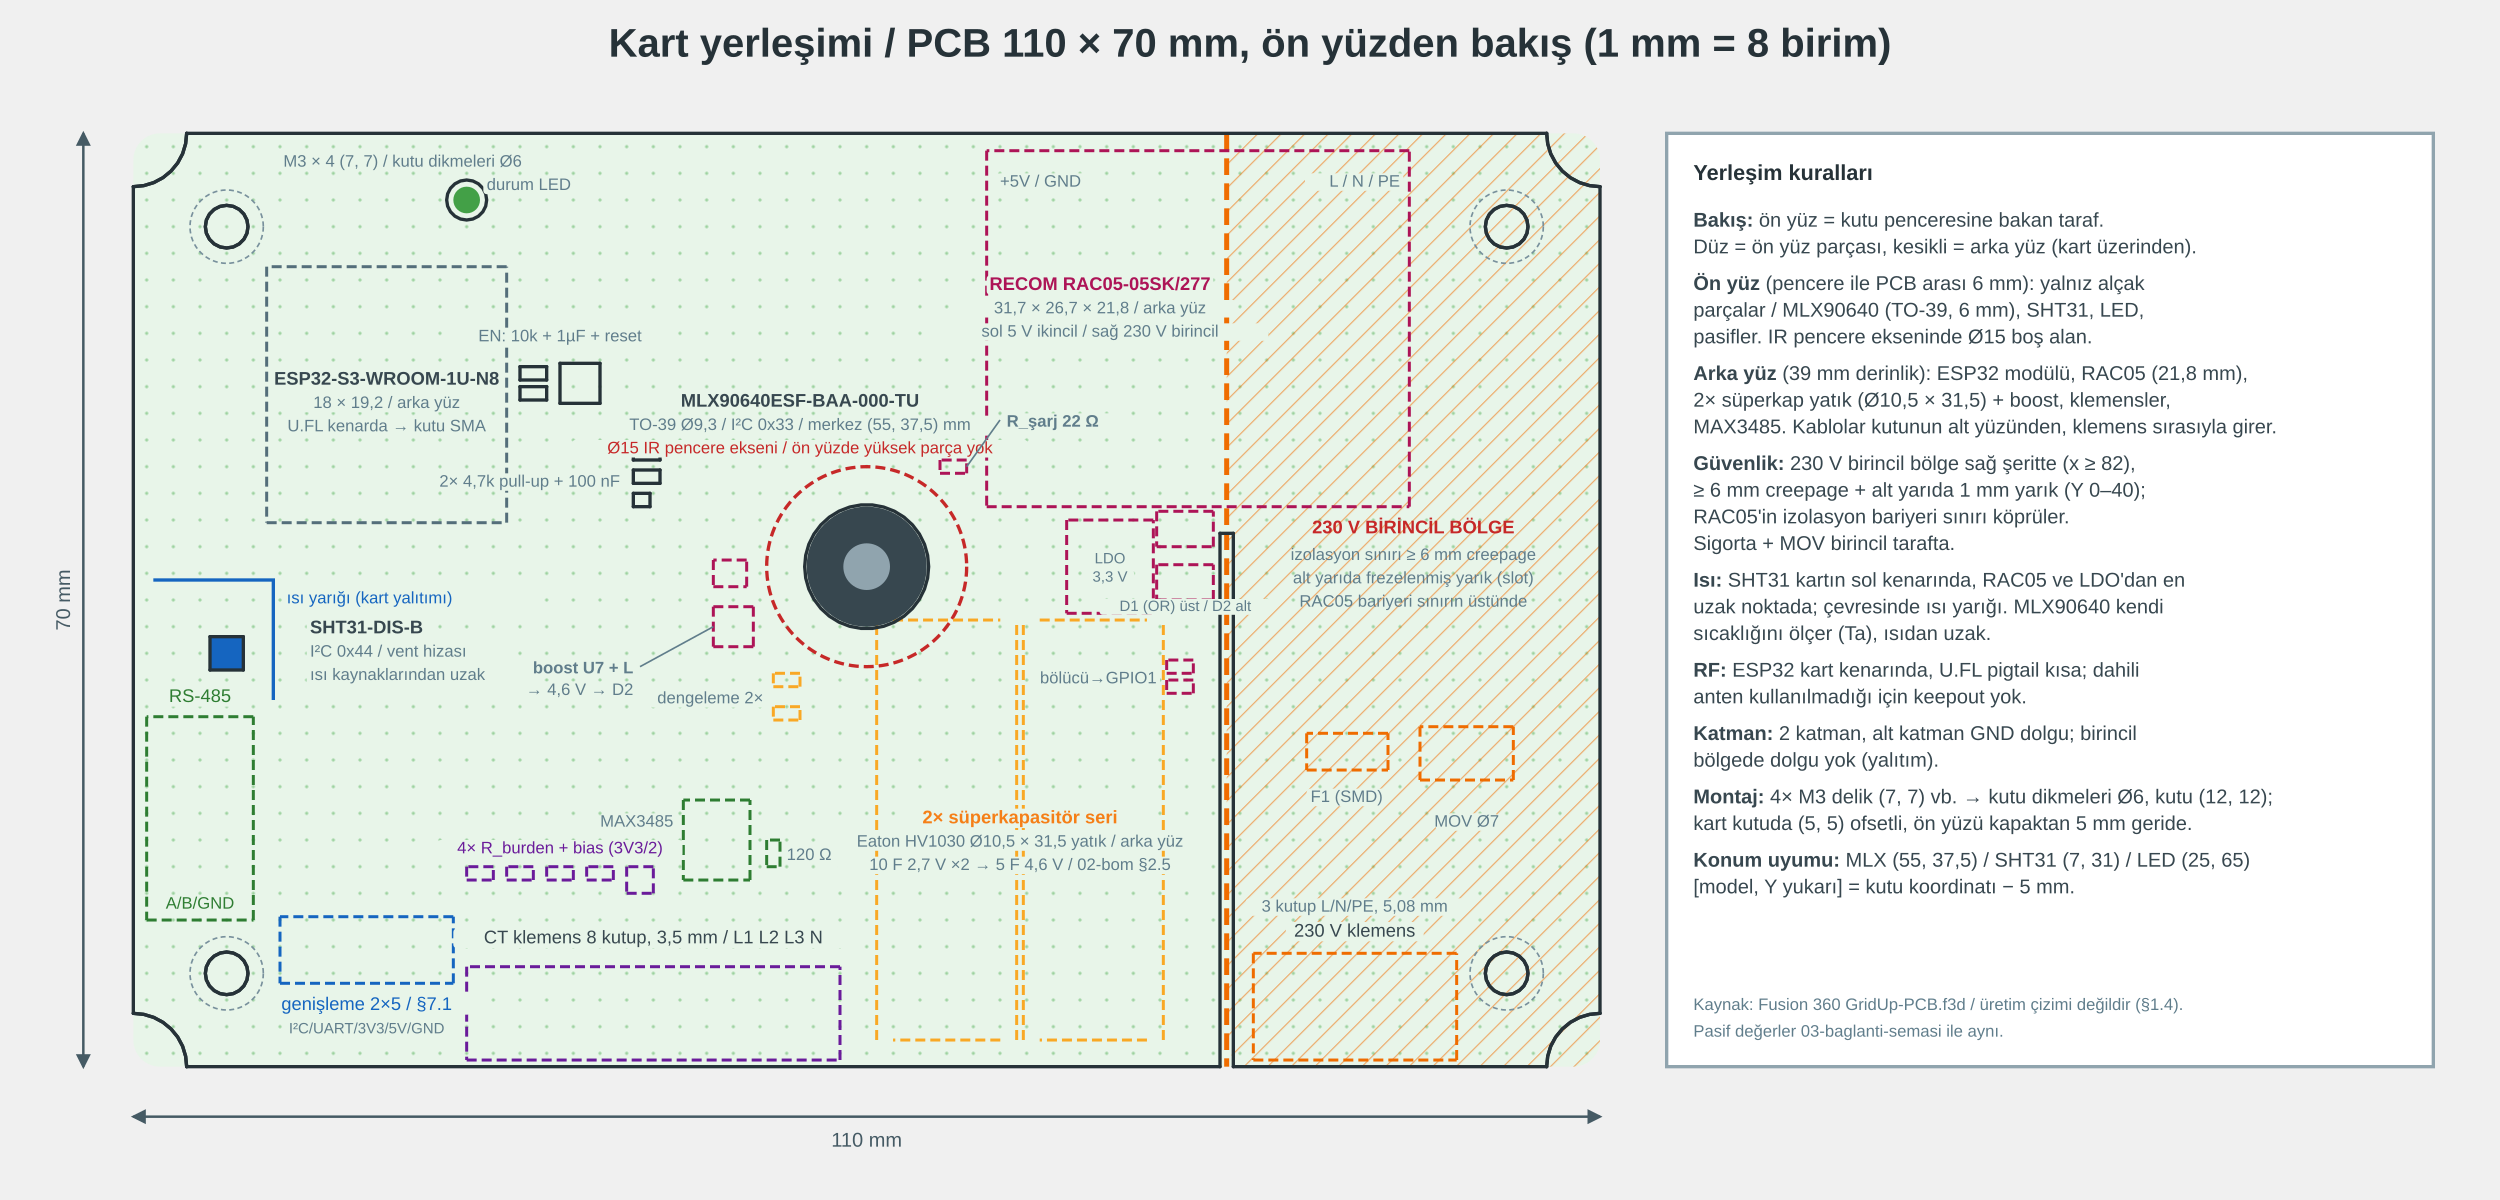
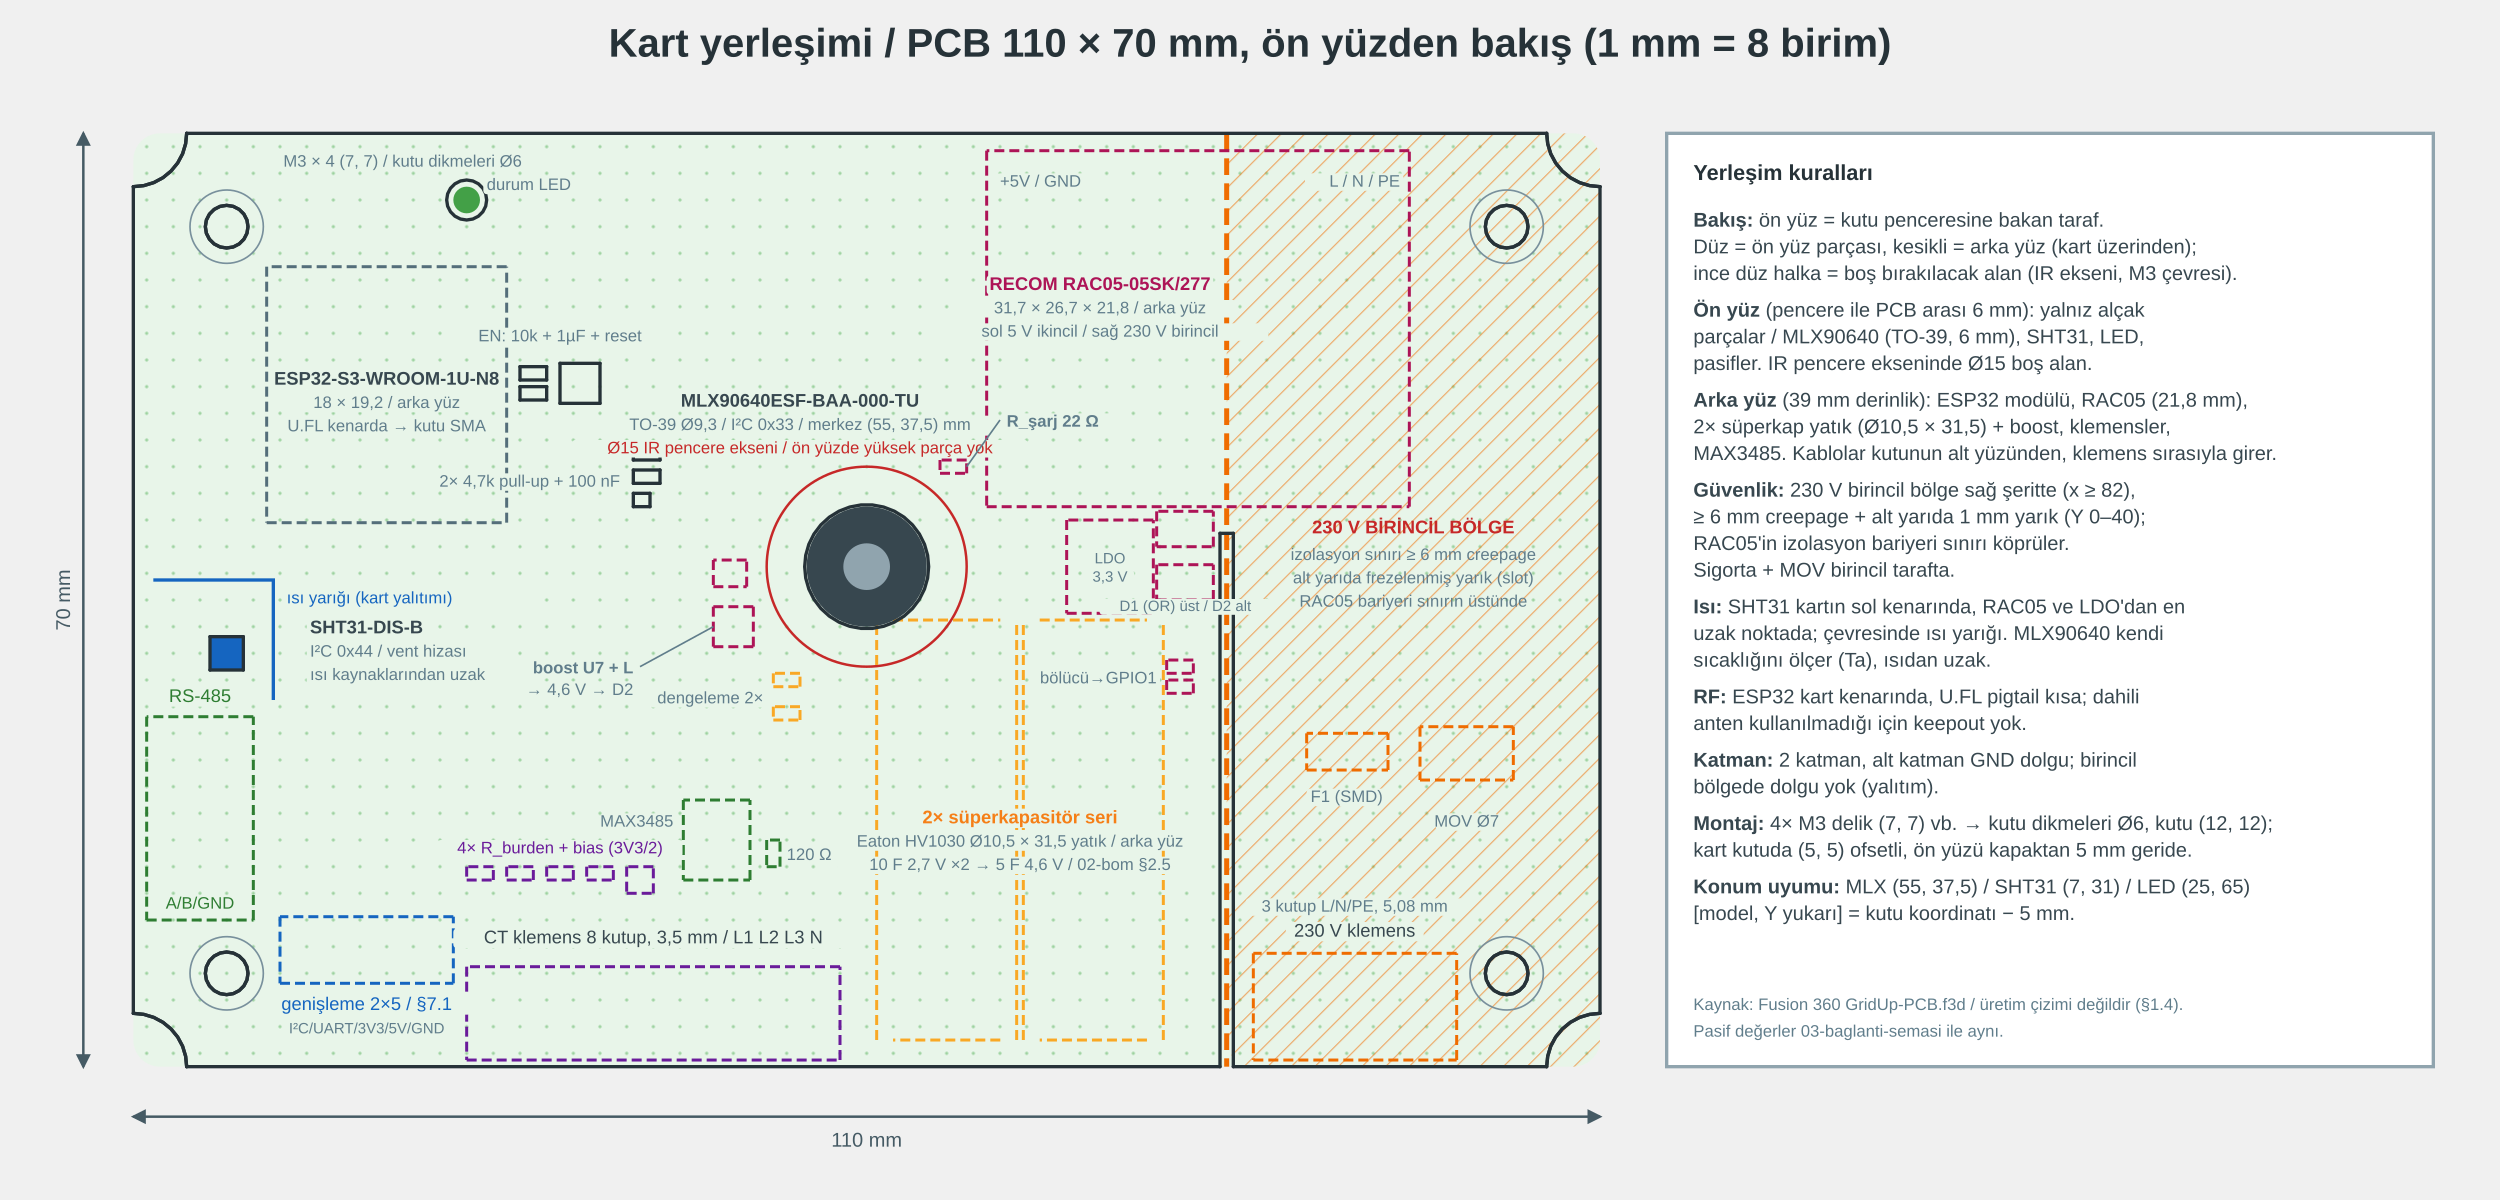
<svg xmlns="http://www.w3.org/2000/svg" viewBox="0 0 1500 720" width="100%" style="max-width:1100px;background:#fff;font-family:Arial,Helvetica,sans-serif">
  <defs>
    <marker id="dim" markerWidth="10" markerHeight="10" refX="5" refY="3" orient="auto-start-reverse">
      <path d="M0,0 L6,3 L0,6 z" fill="#455a64" />
    </marker>
    <marker id="arr" markerWidth="10" markerHeight="10" refX="6" refY="3" orient="auto">
      <path d="M0,0 L6,3 L0,6 z" fill="#c62828" />
    </marker>
  </defs>
  <text x="750" y="34" font-size="24" fill="#263238" text-anchor="middle" font-weight="700">Kart yerleşimi / PCB 110 × 70 mm, ön yüzden bakış (1 mm = 8 birim)</text>
  <defs>
    <pattern id="pcb" width="16" height="16" patternUnits="userSpaceOnUse">
      <rect width="16" height="16" fill="#e8f5e9" />
      <circle cx="8" cy="8" r="1" fill="#a5d6a7" />
    </pattern>
    <pattern id="hv" width="10" height="10" patternTransform="rotate(45)" patternUnits="userSpaceOnUse">
      <line x1="0" y1="0" x2="0" y2="10" stroke="#ef6c00" stroke-width="1.5" opacity="0.5" />
    </pattern>
  </defs>
  <rect x="80" y="80" width="880" height="560" rx="16" fill="url(#pcb)" />
  <rect x="736" y="80" width="224" height="560" rx="16" fill="url(#hv)" />
  <line x1="736" y1="80" x2="736" y2="640" stroke="#ef6c00" stroke-width="3" stroke-dasharray="10 5" />
  <text x="848" y="320" font-size="11" fill="#c62828" text-anchor="middle" font-weight="700">230 V BİRİNCİL BÖLGE</text>
  <text x="848" y="336" font-size="10" fill="#607d8b" text-anchor="middle">izolasyon sınırı ≥ 6 mm creepage</text>
  <text x="848" y="350" font-size="10" fill="#607d8b" text-anchor="middle">alt yarıda frezelenmiş yarık (slot)</text>
  <text x="848" y="364" font-size="10" fill="#607d8b" text-anchor="middle">RAC05 bariyeri sınırın üstünde</text>
-   <circle cx="520" cy="340" r="60" fill="none" stroke="#c62828" stroke-width="2" stroke-dasharray="6 3" />
-   <circle cx="136" cy="584" r="22" fill="none" stroke="#78909c" stroke-width="1" stroke-dasharray="3 2" />
-   <circle cx="904" cy="584" r="22" fill="none" stroke="#78909c" stroke-width="1" stroke-dasharray="3 2" />
-   <circle cx="136" cy="136" r="22" fill="none" stroke="#78909c" stroke-width="1" stroke-dasharray="3 2" />
-   <circle cx="904" cy="136" r="22" fill="none" stroke="#78909c" stroke-width="1" stroke-dasharray="3 2" />
+   <circle cx="520" cy="340" r="60" fill="none" stroke="#c62828" stroke-width="1.5" />
+   <circle cx="136" cy="584" r="22" fill="none" stroke="#78909c" stroke-width="1" />
+   <circle cx="904" cy="584" r="22" fill="none" stroke="#78909c" stroke-width="1" />
+   <circle cx="136" cy="136" r="22" fill="none" stroke="#78909c" stroke-width="1" />
+   <circle cx="904" cy="136" r="22" fill="none" stroke="#78909c" stroke-width="1" />
  <text x="170" y="100" font-size="10" fill="#607d8b">M3 × 4 (7, 7) / kutu dikmeleri Ø6</text>
  <g fill="none" stroke-width="1.8" stroke-dasharray="6 3" stroke-linejoin="round">
    <polyline points="160,313.6 304,313.6" stroke="#546e7a" />
    <polyline points="304,313.6 304,160" stroke="#546e7a" />
    <polyline points="304,160 160,160" stroke="#546e7a" />
    <polyline points="160,160 160,313.6" stroke="#546e7a" />
    <polyline points="592,304 845.6,304" stroke="#ad1457" />
    <polyline points="845.6,304 845.6,90.4" stroke="#ad1457" />
    <polyline points="845.6,90.4 592,90.4" stroke="#ad1457" />
    <polyline points="592,90.4 592,304" stroke="#ad1457" />
    <polyline points="784,462 832.8,462" stroke="#ef6c00" />
    <polyline points="832.8,462 832.8,440" stroke="#ef6c00" />
    <polyline points="832.8,440 784,440" stroke="#ef6c00" />
    <polyline points="784,440 784,462" stroke="#ef6c00" />
    <polyline points="852,468 908,468" stroke="#ef6c00" />
    <polyline points="908,468 908,436" stroke="#ef6c00" />
    <polyline points="908,436 852,436" stroke="#ef6c00" />
    <polyline points="852,436 852,468" stroke="#ef6c00" />
    <polyline points="752,636 874,636" stroke="#ef6c00" />
    <polyline points="874,636 874,572" stroke="#ef6c00" />
    <polyline points="874,572 752,572" stroke="#ef6c00" />
    <polyline points="752,572 752,636" stroke="#ef6c00" />
    <polyline points="640,368 692,368" stroke="#ad1457" />
    <polyline points="692,368 692,312" stroke="#ad1457" />
    <polyline points="692,312 640,312" stroke="#ad1457" />
    <polyline points="640,312 640,368" stroke="#ad1457" />
    <polyline points="694,328 728,328" stroke="#ad1457" />
    <polyline points="728,328 728,306.8" stroke="#ad1457" />
    <polyline points="728,306.8 694,306.8" stroke="#ad1457" />
    <polyline points="694,306.8 694,328" stroke="#ad1457" />
    <polyline points="694,360 728,360" stroke="#ad1457" />
    <polyline points="728,360 728,338.8" stroke="#ad1457" />
    <polyline points="728,338.8 694,338.8" stroke="#ad1457" />
    <polyline points="694,338.8 694,360" stroke="#ad1457" />
    <polyline points="564,284 580,284" stroke="#ad1457" />
    <polyline points="580,284 580,276" stroke="#ad1457" />
    <polyline points="580,276 564,276" stroke="#ad1457" />
    <polyline points="564,276 564,284" stroke="#ad1457" />
    <polyline points="700,404 716,404" stroke="#ad1457" />
    <polyline points="716,404 716,396" stroke="#ad1457" />
    <polyline points="716,396 700,396" stroke="#ad1457" />
    <polyline points="700,396 700,404" stroke="#ad1457" />
    <polyline points="700,416 716,416" stroke="#ad1457" />
    <polyline points="716,416 716,408" stroke="#ad1457" />
    <polyline points="716,408 700,408" stroke="#ad1457" />
    <polyline points="700,408 700,416" stroke="#ad1457" />
    <polyline points="428,352 448,352" stroke="#ad1457" />
    <polyline points="448,352 448,336" stroke="#ad1457" />
    <polyline points="448,336 428,336" stroke="#ad1457" />
    <polyline points="428,336 428,352" stroke="#ad1457" />
    <polyline points="428,388 452,388" stroke="#ad1457" />
    <polyline points="452,388 452,364" stroke="#ad1457" />
    <polyline points="452,364 428,364" stroke="#ad1457" />
    <polyline points="428,364 428,388" stroke="#ad1457" />
    <polyline points="464,432 480,432" stroke="#f9a825" />
    <polyline points="480,432 480,424" stroke="#f9a825" />
    <polyline points="480,424 464,424" stroke="#f9a825" />
    <polyline points="464,424 464,432" stroke="#f9a825" />
    <polyline points="464,412 480,412" stroke="#f9a825" />
    <polyline points="480,412 480,404" stroke="#f9a825" />
    <polyline points="480,404 464,404" stroke="#f9a825" />
    <polyline points="464,404 464,412" stroke="#f9a825" />
    <polyline points="600.176,624 595,624 589,624 582.368,624 575.296,624 568,624 560.704,624 553.632,624 547,624 541,624 535.824,624" stroke="#f9a825" />
    <polyline points="535.824,372 541,372 547,372 553.632,372 560.704,372 568,372 575.296,372 582.368,372 589,372 595,372 600.176,372" stroke="#f9a825" />
    <polyline points="526,624 526,372" stroke="#f9a825" />
    <polyline points="610,624 610,372" stroke="#f9a825" />
    <polyline points="688.176,624 683,624 677,624 670.368,624 663.296,624 656,624 648.704,624 641.632,624 635,624 629,624 623.824,624" stroke="#f9a825" />
    <polyline points="623.824,372 629,372 635,372 641.632,372 648.704,372 656,372 663.296,372 670.368,372 677,372 683,372 688.176,372" stroke="#f9a825" />
    <polyline points="614,624 614,372" stroke="#f9a825" />
    <polyline points="698,624 698,372" stroke="#f9a825" />
    <polyline points="410,528 450,528" stroke="#2e7d32" />
    <polyline points="450,528 450,480" stroke="#2e7d32" />
    <polyline points="450,480 410,480" stroke="#2e7d32" />
    <polyline points="410,480 410,528" stroke="#2e7d32" />
    <polyline points="460,520 468,520" stroke="#2e7d32" />
    <polyline points="468,520 468,504" stroke="#2e7d32" />
    <polyline points="468,504 460,504" stroke="#2e7d32" />
    <polyline points="460,504 460,520" stroke="#2e7d32" />
    <polyline points="88,552 152,552" stroke="#2e7d32" />
    <polyline points="152,552 152,430" stroke="#2e7d32" />
    <polyline points="152,430 88,430" stroke="#2e7d32" />
    <polyline points="88,430 88,552" stroke="#2e7d32" />
    <polyline points="280,528 296,528" stroke="#6a1b9a" />
    <polyline points="296,528 296,520" stroke="#6a1b9a" />
    <polyline points="296,520 280,520" stroke="#6a1b9a" />
    <polyline points="280,520 280,528" stroke="#6a1b9a" />
    <polyline points="304,528 320,528" stroke="#6a1b9a" />
    <polyline points="320,528 320,520" stroke="#6a1b9a" />
    <polyline points="320,520 304,520" stroke="#6a1b9a" />
    <polyline points="304,520 304,528" stroke="#6a1b9a" />
    <polyline points="328,528 344,528" stroke="#6a1b9a" />
    <polyline points="344,528 344,520" stroke="#6a1b9a" />
    <polyline points="344,520 328,520" stroke="#6a1b9a" />
    <polyline points="328,520 328,528" stroke="#6a1b9a" />
    <polyline points="352,528 368,528" stroke="#6a1b9a" />
    <polyline points="368,528 368,520" stroke="#6a1b9a" />
    <polyline points="368,520 352,520" stroke="#6a1b9a" />
    <polyline points="352,520 352,528" stroke="#6a1b9a" />
    <polyline points="376,536 392,536" stroke="#6a1b9a" />
    <polyline points="392,536 392,520" stroke="#6a1b9a" />
    <polyline points="392,520 376,520" stroke="#6a1b9a" />
    <polyline points="376,520 376,536" stroke="#6a1b9a" />
    <polyline points="280,636 504,636" stroke="#6a1b9a" />
    <polyline points="504,636 504,580" stroke="#6a1b9a" />
    <polyline points="504,580 280,580" stroke="#6a1b9a" />
    <polyline points="280,580 280,636" stroke="#6a1b9a" />
    <polyline points="168,590 272,590" stroke="#1565c0" />
    <polyline points="272,590 272,550" stroke="#1565c0" />
    <polyline points="272,550 168,550" stroke="#1565c0" />
    <polyline points="168,550 168,590" stroke="#1565c0" />
  </g>
  <circle cx="520" cy="340" r="36" fill="#37474f" />
  <circle cx="520" cy="340" r="14" fill="#90a4ae" />
  <rect x="126" y="382" width="20" height="20" fill="#1565c0" />
  <circle cx="280" cy="120" r="8" fill="#43a047" />
  <g transform="translate(80,80)">
    <polyline points="32,0 31.38,6.24 29.57,12.25 26.61,17.78 22.62,22.62 17.78,26.61 12.25,29.57 6.24,31.38 0,32" fill="none" stroke="#263238" stroke-width="2" stroke-linejoin="round" stroke-linecap="round" />
    <polyline points="0,32 6.24,31.38 12.25,29.57 17.78,26.61 22.62,22.62 26.61,17.78 29.57,12.25 31.38,6.24 32,0" fill="none" stroke="#263238" stroke-width="2" stroke-linejoin="round" stroke-linecap="round" />
    <polyline points="32,560 31.38,553.76 29.57,547.75 26.61,542.22 22.62,537.38 17.78,533.39 12.25,530.43 6.24,528.62 0,528" fill="none" stroke="#263238" stroke-width="2" stroke-linejoin="round" stroke-linecap="round" />
    <polyline points="0,528 6.24,528.62 12.25,530.43 17.78,533.39 22.62,537.38 26.61,542.22 29.57,547.75 31.38,553.76 32,560" fill="none" stroke="#263238" stroke-width="2" stroke-linejoin="round" stroke-linecap="round" />
    <polyline points="660,240 660,560" fill="none" stroke="#263238" stroke-width="2" stroke-linejoin="round" stroke-linecap="round" />
    <polyline points="652,240 660,240" fill="none" stroke="#263238" stroke-width="2" stroke-linejoin="round" stroke-linecap="round" />
    <polyline points="652,560 652,240" fill="none" stroke="#263238" stroke-width="2" stroke-linejoin="round" stroke-linecap="round" />
    <polyline points="43.2,56 43.82,52.05 45.65,48.48 48.48,45.65 52.05,43.82 56,43.2 59.95,43.82 63.52,45.65 66.35,48.48 68.18,52.05 68.8,56 68.18,59.95 66.35,63.52 63.52,66.35 59.95,68.18 56,68.8 52.05,68.18 48.48,66.35 45.65,63.52 43.82,59.95 43.2,56" fill="none" stroke="#263238" stroke-width="2" stroke-linejoin="round" stroke-linecap="round" />
    <polyline points="43.2,56 43.82,59.95 45.65,63.52 48.48,66.35 52.05,68.18 56,68.8 59.95,68.18 63.52,66.35 66.35,63.52 68.18,59.95 68.8,56 68.18,52.05 66.35,48.48 63.52,45.65 59.95,43.82 56,43.2 52.05,43.82 48.48,45.65 45.65,48.48 43.82,52.05 43.2,56" fill="none" stroke="#263238" stroke-width="2" stroke-linejoin="round" stroke-linecap="round" />
    <polyline points="811.2,504 811.82,500.05 813.65,496.48 816.48,493.65 820.05,491.82 824,491.2 827.95,491.82 831.52,493.65 834.35,496.48 836.18,500.05 836.8,504 836.18,507.95 834.35,511.52 831.52,514.35 827.95,516.18 824,516.8 820.05,516.18 816.48,514.35 813.65,511.52 811.82,507.95 811.2,504" fill="none" stroke="#263238" stroke-width="2" stroke-linejoin="round" stroke-linecap="round" />
    <polyline points="811.2,504 811.82,507.95 813.65,511.52 816.48,514.35 820.05,516.18 824,516.8 827.95,516.18 831.52,514.35 834.35,511.52 836.18,507.95 836.8,504 836.18,500.05 834.35,496.48 831.52,493.65 827.95,491.82 824,491.2 820.05,491.82 816.48,493.65 813.65,496.48 811.82,500.05 811.2,504" fill="none" stroke="#263238" stroke-width="2" stroke-linejoin="round" stroke-linecap="round" />
    <polyline points="811.2,56 811.82,52.05 813.65,48.48 816.48,45.65 820.05,43.82 824,43.2 827.95,43.82 831.52,45.65 834.35,48.48 836.18,52.05 836.8,56 836.18,59.95 834.35,63.52 831.52,66.35 827.95,68.18 824,68.8 820.05,68.18 816.48,66.35 813.65,63.52 811.82,59.95 811.2,56" fill="none" stroke="#263238" stroke-width="2" stroke-linejoin="round" stroke-linecap="round" />
    <polyline points="811.2,56 811.82,59.95 813.65,63.52 816.48,66.35 820.05,68.18 824,68.8 827.95,68.18 831.52,66.35 834.35,63.52 836.18,59.95 836.8,56 836.18,52.05 834.35,48.48 831.52,45.65 827.95,43.82 824,43.2 820.05,43.82 816.48,45.65 813.65,48.48 811.82,52.05 811.2,56" fill="none" stroke="#263238" stroke-width="2" stroke-linejoin="round" stroke-linecap="round" />
    <polyline points="43.2,504 43.82,500.05 45.65,496.48 48.48,493.65 52.05,491.82 56,491.2 59.95,491.82 63.52,493.65 66.35,496.48 68.18,500.05 68.8,504 68.18,507.95 66.35,511.52 63.52,514.35 59.95,516.18 56,516.8 52.05,516.18 48.48,514.35 45.65,511.52 43.82,507.95 43.2,504" fill="none" stroke="#263238" stroke-width="2" stroke-linejoin="round" stroke-linecap="round" />
    <polyline points="43.2,504 43.82,507.95 45.65,511.52 48.48,514.35 52.05,516.18 56,516.8 59.95,516.18 63.52,514.35 66.35,511.52 68.18,507.95 68.8,504 68.18,500.05 66.35,496.48 63.52,493.65 59.95,491.82 56,491.2 52.05,491.82 48.48,493.65 45.65,496.48 43.82,500.05 43.2,504" fill="none" stroke="#263238" stroke-width="2" stroke-linejoin="round" stroke-linecap="round" />
    <polyline points="848,560 848.62,553.76 850.43,547.75 853.39,542.22 857.38,537.38 862.22,533.39 867.75,530.43 873.76,528.62 880,528" fill="none" stroke="#263238" stroke-width="2" stroke-linejoin="round" stroke-linecap="round" />
    <polyline points="880,528 873.76,528.62 867.75,530.43 862.22,533.39 857.38,537.38 853.39,542.22 850.43,547.75 848.62,553.76 848,560" fill="none" stroke="#263238" stroke-width="2" stroke-linejoin="round" stroke-linecap="round" />
    <polyline points="880,32 873.76,31.38 867.75,29.57 862.22,26.61 857.38,22.62 853.39,17.78 850.43,12.25 848.62,6.24 848,0" fill="none" stroke="#263238" stroke-width="2" stroke-linejoin="round" stroke-linecap="round" />
    <polyline points="848,0 848.62,6.24 850.43,12.25 853.39,17.78 857.38,22.62 862.22,26.61 867.75,29.57 873.76,31.38 880,32" fill="none" stroke="#263238" stroke-width="2" stroke-linejoin="round" stroke-linecap="round" />
    <polyline points="660,560 848,560" fill="none" stroke="#263238" stroke-width="2" stroke-linejoin="round" stroke-linecap="round" />
    <polyline points="32,560 652,560" fill="none" stroke="#263238" stroke-width="2" stroke-linejoin="round" stroke-linecap="round" />
    <polyline points="848,0 32,0" fill="none" stroke="#263238" stroke-width="2" stroke-linejoin="round" stroke-linecap="round" />
    <polyline points="0,32 0,528" fill="none" stroke="#263238" stroke-width="2" stroke-linejoin="round" stroke-linecap="round" />
    <polyline points="880,528 880,32" fill="none" stroke="#263238" stroke-width="2" stroke-linejoin="round" stroke-linecap="round" />
    <polyline points="402.8,260 403.43,266.83 405.31,273.44 408.37,279.58 412.51,285.06 417.58,289.69 423.42,293.3 429.82,295.78 436.57,297.04 443.43,297.04 450.18,295.78 456.58,293.3 462.42,289.69 467.49,285.06 471.63,279.58 474.69,273.44 476.57,266.83 477.2,260 476.57,253.17 474.69,246.56 471.63,240.42 467.49,234.94 462.42,230.31 456.58,226.7 450.18,224.22 443.43,222.96 436.57,222.96 429.82,224.22 423.42,226.7 417.58,230.31 412.51,234.94 408.37,240.42 405.31,246.56 403.43,253.17 402.8,260" fill="none" stroke="#263238" stroke-width="2" stroke-linejoin="round" stroke-linecap="round" />
    <polyline points="66,302 46,302" fill="none" stroke="#263238" stroke-width="2" stroke-linejoin="round" stroke-linecap="round" />
    <polyline points="66,322 66,302" fill="none" stroke="#263238" stroke-width="2" stroke-linejoin="round" stroke-linecap="round" />
    <polyline points="46,322 66,322" fill="none" stroke="#263238" stroke-width="2" stroke-linejoin="round" stroke-linecap="round" />
    <polyline points="46,302 46,322" fill="none" stroke="#263238" stroke-width="2" stroke-linejoin="round" stroke-linecap="round" />
    <polyline points="188,40 188.58,43.71 190.29,47.06 192.94,49.71 196.29,51.42 200,52 203.71,51.42 207.06,49.71 209.71,47.06 211.42,43.71 212,40 211.42,36.29 209.71,32.94 207.06,30.29 203.71,28.58 200,28 196.29,28.58 192.94,30.29 190.29,32.94 188.58,36.29 188,40" fill="none" stroke="#263238" stroke-width="2" stroke-linejoin="round" stroke-linecap="round" />
    <polyline points="316,188 300,188" fill="none" stroke="#263238" stroke-width="2" stroke-linejoin="round" stroke-linecap="round" />
    <polyline points="316,196 316,188" fill="none" stroke="#263238" stroke-width="2" stroke-linejoin="round" stroke-linecap="round" />
    <polyline points="300,196 316,196" fill="none" stroke="#263238" stroke-width="2" stroke-linejoin="round" stroke-linecap="round" />
    <polyline points="300,188 300,196" fill="none" stroke="#263238" stroke-width="2" stroke-linejoin="round" stroke-linecap="round" />
    <polyline points="316,202 300,202" fill="none" stroke="#263238" stroke-width="2" stroke-linejoin="round" stroke-linecap="round" />
    <polyline points="316,210 316,202" fill="none" stroke="#263238" stroke-width="2" stroke-linejoin="round" stroke-linecap="round" />
    <polyline points="300,210 316,210" fill="none" stroke="#263238" stroke-width="2" stroke-linejoin="round" stroke-linecap="round" />
    <polyline points="300,202 300,210" fill="none" stroke="#263238" stroke-width="2" stroke-linejoin="round" stroke-linecap="round" />
    <polyline points="310,216 300,216" fill="none" stroke="#263238" stroke-width="2" stroke-linejoin="round" stroke-linecap="round" />
    <polyline points="310,224 310,216" fill="none" stroke="#263238" stroke-width="2" stroke-linejoin="round" stroke-linecap="round" />
    <polyline points="300,224 310,224" fill="none" stroke="#263238" stroke-width="2" stroke-linejoin="round" stroke-linecap="round" />
    <polyline points="300,216 300,224" fill="none" stroke="#263238" stroke-width="2" stroke-linejoin="round" stroke-linecap="round" />
    <polyline points="248,140 232,140" fill="none" stroke="#263238" stroke-width="2" stroke-linejoin="round" stroke-linecap="round" />
    <polyline points="248,148 248,140" fill="none" stroke="#263238" stroke-width="2" stroke-linejoin="round" stroke-linecap="round" />
    <polyline points="232,148 248,148" fill="none" stroke="#263238" stroke-width="2" stroke-linejoin="round" stroke-linecap="round" />
    <polyline points="232,140 232,148" fill="none" stroke="#263238" stroke-width="2" stroke-linejoin="round" stroke-linecap="round" />
    <polyline points="248,152 232,152" fill="none" stroke="#263238" stroke-width="2" stroke-linejoin="round" stroke-linecap="round" />
    <polyline points="248,160 248,152" fill="none" stroke="#263238" stroke-width="2" stroke-linejoin="round" stroke-linecap="round" />
    <polyline points="232,160 248,160" fill="none" stroke="#263238" stroke-width="2" stroke-linejoin="round" stroke-linecap="round" />
    <polyline points="232,152 232,160" fill="none" stroke="#263238" stroke-width="2" stroke-linejoin="round" stroke-linecap="round" />
    <polyline points="280,138 256,138" fill="none" stroke="#263238" stroke-width="2" stroke-linejoin="round" stroke-linecap="round" />
    <polyline points="280,162 280,138" fill="none" stroke="#263238" stroke-width="2" stroke-linejoin="round" stroke-linecap="round" />
    <polyline points="256,162 280,162" fill="none" stroke="#263238" stroke-width="2" stroke-linejoin="round" stroke-linecap="round" />
    <polyline points="256,138 256,162" fill="none" stroke="#263238" stroke-width="2" stroke-linejoin="round" stroke-linecap="round" />
  </g>
  <rect x="405.4" y="235.2" width="149.2" height="11.6" rx="2" fill="#e8f5e9" />
  <text x="480" y="244" font-size="11" fill="#37474f" text-anchor="middle" font-weight="700">MLX90640ESF-BAA-000-TU</text>
  <rect x="357" y="250" width="246" height="10.5" rx="2" fill="#e8f5e9" />
  <text x="480" y="258" font-size="10" fill="#607d8b" text-anchor="middle">TO-39 Ø9,3 / I²C 0x33 / merkez (55, 37,5) mm</text>
  <rect x="343.2" y="264" width="273.5" height="10.5" rx="2" fill="#e8f5e9" />
  <text x="480" y="272" font-size="10" fill="#c62828" text-anchor="middle">Ø15 IR pencere ekseni / ön yüzde yüksek parça yok</text>
  <rect x="238" y="284" width="136" height="10.5" rx="2" fill="#e8f5e9" />
  <text x="372" y="292" font-size="10" fill="#607d8b" text-anchor="end">2× 4,7k pull-up + 100 nF</text>
  <rect x="184" y="371.2" width="76.6" height="11.6" rx="2" fill="#e8f5e9" />
  <text x="186" y="380" font-size="11" fill="#37474f" font-weight="700">SHT31-DIS-B</text>
  <rect x="184" y="386" width="125" height="10.5" rx="2" fill="#e8f5e9" />
  <text x="186" y="394" font-size="10" fill="#607d8b">I²C 0x44 / vent hizası</text>
  <rect x="184" y="400" width="130.5" height="10.5" rx="2" fill="#e8f5e9" />
  <text x="186" y="408" font-size="10" fill="#607d8b">ısı kaynaklarından uzak</text>
  <path d="M92 348 h72 v72" fill="none" stroke="#1565c0" stroke-width="2" />
  <rect x="170" y="354" width="147" height="10.5" rx="2" fill="#e8f5e9" />
  <text x="172" y="362" font-size="10" fill="#1565c0">ısı yarığı (kart yalıtımı)</text>
  <rect x="290" y="106" width="53.5" height="10.5" rx="2" fill="#e8f5e9" />
  <text x="292" y="114" font-size="10" fill="#607d8b">durum LED</text>
  <rect x="276.2" y="196.8" width="119.5" height="10.5" rx="2" fill="#e8f5e9" />
  <text x="336" y="204.8" font-size="10" fill="#607d8b" text-anchor="middle">EN: 10k + 1µF + reset</text>
  <rect x="164" y="222" width="136" height="11.6" rx="2" fill="#e8f5e9" />
  <text x="232" y="230.8" font-size="11" fill="#37474f" text-anchor="middle" font-weight="700">ESP32-S3-WROOM-1U-N8</text>
  <rect x="175" y="236.8" width="114" height="10.5" rx="2" fill="#e8f5e9" />
  <text x="232" y="244.8" font-size="10" fill="#607d8b" text-anchor="middle">18 × 19,2 / arka yüz</text>
  <rect x="166.8" y="250.8" width="130.5" height="10.5" rx="2" fill="#e8f5e9" />
  <text x="232" y="258.8" font-size="10" fill="#607d8b" text-anchor="middle">U.FL kenarda → kutu SMA</text>
  <rect x="592" y="165.2" width="136" height="11.6" rx="2" fill="#e8f5e9" />
  <text x="660" y="174" font-size="11" fill="#ad1457" text-anchor="middle" font-weight="700">RECOM RAC05-05SK/277</text>
  <rect x="578.2" y="180" width="163.5" height="10.5" rx="2" fill="#e8f5e9" />
  <text x="660" y="188" font-size="10" fill="#607d8b" text-anchor="middle">31,7 × 26,7 × 21,8 / arka yüz</text>
  <rect x="559" y="194" width="202" height="10.5" rx="2" fill="#e8f5e9" />
  <text x="660" y="202" font-size="10" fill="#607d8b" text-anchor="middle">sol 5 V ikincil / sağ 230 V birincil</text>
  <rect x="598" y="104" width="53.5" height="10.5" rx="2" fill="#e8f5e9" />
  <text x="600" y="112" font-size="10" fill="#607d8b">+5V / GND</text>
  <rect x="783" y="104" width="59" height="10.5" rx="2" fill="#e8f5e9" />
  <text x="840" y="112" font-size="10" fill="#607d8b" text-anchor="end">L / N / PE</text>
  <rect x="784" y="473.2" width="48" height="10.5" rx="2" fill="#e8f5e9" />
  <text x="808" y="481.2" font-size="10" fill="#607d8b" text-anchor="middle">F1 (SMD)</text>
  <rect x="861.5" y="488" width="37" height="10.5" rx="2" fill="#e8f5e9" />
  <text x="880" y="496" font-size="10" fill="#607d8b" text-anchor="middle">MOV Ø7</text>
  <rect x="771.5" y="553.2" width="82.7" height="11.6" rx="2" fill="#e8f5e9" />
  <text x="812.8" y="562" font-size="11" fill="#37474f" text-anchor="middle">230 V klemens</text>
  <rect x="747.5" y="539" width="130.5" height="10.5" rx="2" fill="#e8f5e9" />
  <text x="812.8" y="547" font-size="10" fill="#607d8b" text-anchor="middle">3 kutup L/N/PE, 5,08 mm</text>
  <rect x="656.6" y="330.8" width="18.9" height="9.5" rx="2" fill="#e8f5e9" />
  <text x="666" y="338" font-size="9" fill="#607d8b" text-anchor="middle">LDO</text>
  <rect x="651.6" y="341.8" width="28.8" height="9.5" rx="2" fill="#e8f5e9" />
  <text x="666" y="349" font-size="9" fill="#607d8b" text-anchor="middle">3,3 V</text>
  <rect x="659.7" y="359.4" width="103" height="9.5" rx="2" fill="#e8f5e9" />
  <text x="711.2" y="366.6" font-size="9" fill="#607d8b" text-anchor="middle">D1 (OR) üst / D2 alt</text>
  <line x1="580" y1="280" x2="600" y2="252" stroke="#607d8b" stroke-width="1" />
  <rect x="602" y="248" width="70" height="10.5" rx="2" fill="#e8f5e9" />
  <text x="604" y="256" font-size="10" fill="#607d8b" font-weight="700">R_şarj 22 Ω</text>
  <rect x="626" y="402" width="70" height="10.5" rx="2" fill="#e8f5e9" />
  <text x="694" y="410" font-size="10" fill="#607d8b" text-anchor="end">bölücü→GPIO1</text>
  <rect x="537.4" y="485.2" width="149.2" height="11.6" rx="2" fill="#e8f5e9" />
  <text x="612" y="494" font-size="11" fill="#f57f17" text-anchor="middle" font-weight="700">2× süperkapasitör seri</text>
  <rect x="494.5" y="500" width="235" height="10.5" rx="2" fill="#e8f5e9" />
  <text x="612" y="508" font-size="10" fill="#607d8b" text-anchor="middle">Eaton HV1030 Ø10,5 × 31,5 yatık / arka yüz</text>
  <rect x="502.8" y="514" width="218.5" height="10.5" rx="2" fill="#e8f5e9" />
  <text x="612" y="522" font-size="10" fill="#607d8b" text-anchor="middle">10 F 2,7 V ×2 → 5 F 4,6 V / 02-bom §2.5</text>
  <line x1="428" y1="376" x2="384" y2="400" stroke="#607d8b" stroke-width="1" />
  <rect x="306" y="396" width="76" height="10.5" rx="2" fill="#e8f5e9" />
  <text x="380" y="404" font-size="10" fill="#607d8b" text-anchor="end" font-weight="700">boost U7 + L</text>
  <rect x="312" y="409" width="70" height="10.5" rx="2" fill="#e8f5e9" />
  <text x="380" y="417" font-size="10" fill="#607d8b" text-anchor="end">→ 4,6 V → D2</text>
  <rect x="390" y="414" width="70" height="10.5" rx="2" fill="#e8f5e9" />
  <text x="458" y="422" font-size="10" fill="#607d8b" text-anchor="end">dengeleme 2×</text>
  <rect x="363.5" y="488" width="42.5" height="10.5" rx="2" fill="#e8f5e9" />
  <text x="404" y="496" font-size="10" fill="#607d8b" text-anchor="end">MAX3485</text>
  <rect x="470" y="508" width="31.5" height="10.5" rx="2" fill="#e8f5e9" />
  <text x="472" y="516" font-size="10" fill="#607d8b">120 Ω</text>
  <rect x="99.8" y="412.4" width="40.3" height="11.6" rx="2" fill="#e8f5e9" />
  <text x="120" y="421.2" font-size="11" fill="#2e7d32" text-anchor="middle">RS-485</text>
  <rect x="98.8" y="537.2" width="42.5" height="10.5" rx="2" fill="#e8f5e9" />
  <text x="120" y="545.2" font-size="10" fill="#2e7d32" text-anchor="middle">A/B/GND</text>
  <rect x="262.5" y="504" width="147" height="10.5" rx="2" fill="#e8f5e9" />
  <text x="336" y="512" font-size="10" fill="#6a1b9a" text-anchor="middle">4× R_burden + bias (3V3/2)</text>
  <rect x="272" y="557.2" width="240" height="11.6" rx="2" fill="#e8f5e9" />
  <text x="392" y="566" font-size="11" fill="#37474f" text-anchor="middle">CT klemens 8 kutup, 3,5 mm / L1 L2 L3 N</text>
  <rect x="157.5" y="597.2" width="125" height="11.6" rx="2" fill="#e8f5e9" />
  <text x="220" y="606" font-size="11" fill="#1565c0" text-anchor="middle">genişleme 2×5 / §7.1</text>
  <rect x="171" y="612.8" width="98.1" height="9.5" rx="2" fill="#e8f5e9" />
  <text x="220" y="620" font-size="9" fill="#607d8b" text-anchor="middle">I²C/UART/3V3/5V/GND</text>
  <line x1="80" y1="670" x2="960" y2="670" stroke="#455a64" stroke-width="1.5" marker-start="url(#dim)" marker-end="url(#dim)" />
  <text x="520" y="688" font-size="12" fill="#455a64" text-anchor="middle">110 mm</text>
  <line x1="50" y1="80" x2="50" y2="640" stroke="#455a64" stroke-width="1.5" marker-start="url(#dim)" marker-end="url(#dim)" />
  <text x="42" y="360" font-size="12" fill="#455a64" text-anchor="middle" transform="rotate(-90 42 360)">70 mm</text>
  <rect x="1000" y="80" width="460" height="560" fill="#fff" stroke="#90a4ae" stroke-width="2" />
  <text x="1016" y="108" font-size="13" fill="#263238" font-weight="700">Yerleşim kuralları</text>
  <text x="1016" y="136" font-size="12" fill="#37474f">
    <tspan font-weight="700">Bakış:</tspan> ön yüz = kutu penceresine bakan taraf.</text>
-   <text x="1016" y="152" font-size="12" fill="#37474f">Düz = ön yüz parçası, kesikli = arka yüz (kart üzerinden).</text>
-   <text x="1016" y="174" font-size="12" fill="#37474f">
+   <text x="1016" y="152" font-size="12" fill="#37474f">Düz = ön yüz parçası, kesikli = arka yüz (kart üzerinden);</text>
+   <text x="1016" y="168" font-size="12" fill="#37474f">ince düz halka = boş bırakılacak alan (IR ekseni, M3 çevresi).</text>
+   <text x="1016" y="190" font-size="12" fill="#37474f">
    <tspan font-weight="700">Ön yüz</tspan> (pencere ile PCB arası 6 mm): yalnız alçak</text>
-   <text x="1016" y="190" font-size="12" fill="#37474f">parçalar / MLX90640 (TO-39, 6 mm), SHT31, LED,</text>
-   <text x="1016" y="206" font-size="12" fill="#37474f">pasifler. IR pencere ekseninde Ø15 boş alan.</text>
-   <text x="1016" y="228" font-size="12" fill="#37474f">
+   <text x="1016" y="206" font-size="12" fill="#37474f">parçalar / MLX90640 (TO-39, 6 mm), SHT31, LED,</text>
+   <text x="1016" y="222" font-size="12" fill="#37474f">pasifler. IR pencere ekseninde Ø15 boş alan.</text>
+   <text x="1016" y="244" font-size="12" fill="#37474f">
    <tspan font-weight="700">Arka yüz</tspan> (39 mm derinlik): ESP32 modülü, RAC05 (21,8 mm),</text>
-   <text x="1016" y="244" font-size="12" fill="#37474f">2× süperkap yatık (Ø10,5 × 31,5) + boost, klemensler,</text>
-   <text x="1016" y="260" font-size="12" fill="#37474f">MAX3485. Kablolar kutunun alt yüzünden, klemens sırasıyla girer.</text>
-   <text x="1016" y="282" font-size="12" fill="#37474f">
+   <text x="1016" y="260" font-size="12" fill="#37474f">2× süperkap yatık (Ø10,5 × 31,5) + boost, klemensler,</text>
+   <text x="1016" y="276" font-size="12" fill="#37474f">MAX3485. Kablolar kutunun alt yüzünden, klemens sırasıyla girer.</text>
+   <text x="1016" y="298" font-size="12" fill="#37474f">
    <tspan font-weight="700">Güvenlik:</tspan> 230 V birincil bölge sağ şeritte (x ≥ 82),</text>
-   <text x="1016" y="298" font-size="12" fill="#37474f">≥ 6 mm creepage + alt yarıda 1 mm yarık (Y 0–40);</text>
-   <text x="1016" y="314" font-size="12" fill="#37474f">RAC05'in izolasyon bariyeri sınırı köprüler.</text>
-   <text x="1016" y="330" font-size="12" fill="#37474f">Sigorta + MOV birincil tarafta.</text>
-   <text x="1016" y="352" font-size="12" fill="#37474f">
+   <text x="1016" y="314" font-size="12" fill="#37474f">≥ 6 mm creepage + alt yarıda 1 mm yarık (Y 0–40);</text>
+   <text x="1016" y="330" font-size="12" fill="#37474f">RAC05'in izolasyon bariyeri sınırı köprüler.</text>
+   <text x="1016" y="346" font-size="12" fill="#37474f">Sigorta + MOV birincil tarafta.</text>
+   <text x="1016" y="368" font-size="12" fill="#37474f">
    <tspan font-weight="700">Isı:</tspan> SHT31 kartın sol kenarında, RAC05 ve LDO'dan en</text>
-   <text x="1016" y="368" font-size="12" fill="#37474f">uzak noktada; çevresinde ısı yarığı. MLX90640 kendi</text>
-   <text x="1016" y="384" font-size="12" fill="#37474f">sıcaklığını ölçer (Ta), ısıdan uzak.</text>
-   <text x="1016" y="406" font-size="12" fill="#37474f">
+   <text x="1016" y="384" font-size="12" fill="#37474f">uzak noktada; çevresinde ısı yarığı. MLX90640 kendi</text>
+   <text x="1016" y="400" font-size="12" fill="#37474f">sıcaklığını ölçer (Ta), ısıdan uzak.</text>
+   <text x="1016" y="422" font-size="12" fill="#37474f">
    <tspan font-weight="700">RF:</tspan> ESP32 kart kenarında, U.FL pigtail kısa; dahili</text>
-   <text x="1016" y="422" font-size="12" fill="#37474f">anten kullanılmadığı için keepout yok.</text>
-   <text x="1016" y="444" font-size="12" fill="#37474f">
+   <text x="1016" y="438" font-size="12" fill="#37474f">anten kullanılmadığı için keepout yok.</text>
+   <text x="1016" y="460" font-size="12" fill="#37474f">
    <tspan font-weight="700">Katman:</tspan> 2 katman, alt katman GND dolgu; birincil</text>
-   <text x="1016" y="460" font-size="12" fill="#37474f">bölgede dolgu yok (yalıtım).</text>
-   <text x="1016" y="482" font-size="12" fill="#37474f">
+   <text x="1016" y="476" font-size="12" fill="#37474f">bölgede dolgu yok (yalıtım).</text>
+   <text x="1016" y="498" font-size="12" fill="#37474f">
    <tspan font-weight="700">Montaj:</tspan> 4× M3 delik (7, 7) vb. → kutu dikmeleri Ø6, kutu (12, 12);</text>
-   <text x="1016" y="498" font-size="12" fill="#37474f">kart kutuda (5, 5) ofsetli, ön yüzü kapaktan 5 mm geride.</text>
-   <text x="1016" y="520" font-size="12" fill="#37474f">
+   <text x="1016" y="514" font-size="12" fill="#37474f">kart kutuda (5, 5) ofsetli, ön yüzü kapaktan 5 mm geride.</text>
+   <text x="1016" y="536" font-size="12" fill="#37474f">
    <tspan font-weight="700">Konum uyumu:</tspan> MLX (55, 37,5) / SHT31 (7, 31) / LED (25, 65)</text>
-   <text x="1016" y="536" font-size="12" fill="#37474f">[model, Y yukarı] = kutu koordinatı − 5 mm.</text>
+   <text x="1016" y="552" font-size="12" fill="#37474f">[model, Y yukarı] = kutu koordinatı − 5 mm.</text>
  <text x="1016" y="606" font-size="10" fill="#607d8b">Kaynak: Fusion 360 GridUp-PCB.f3d / üretim çizimi değildir (§1.4).</text>
  <text x="1016" y="622" font-size="10" fill="#607d8b">Pasif değerler 03-baglanti-semasi ile aynı.</text>
</svg>
